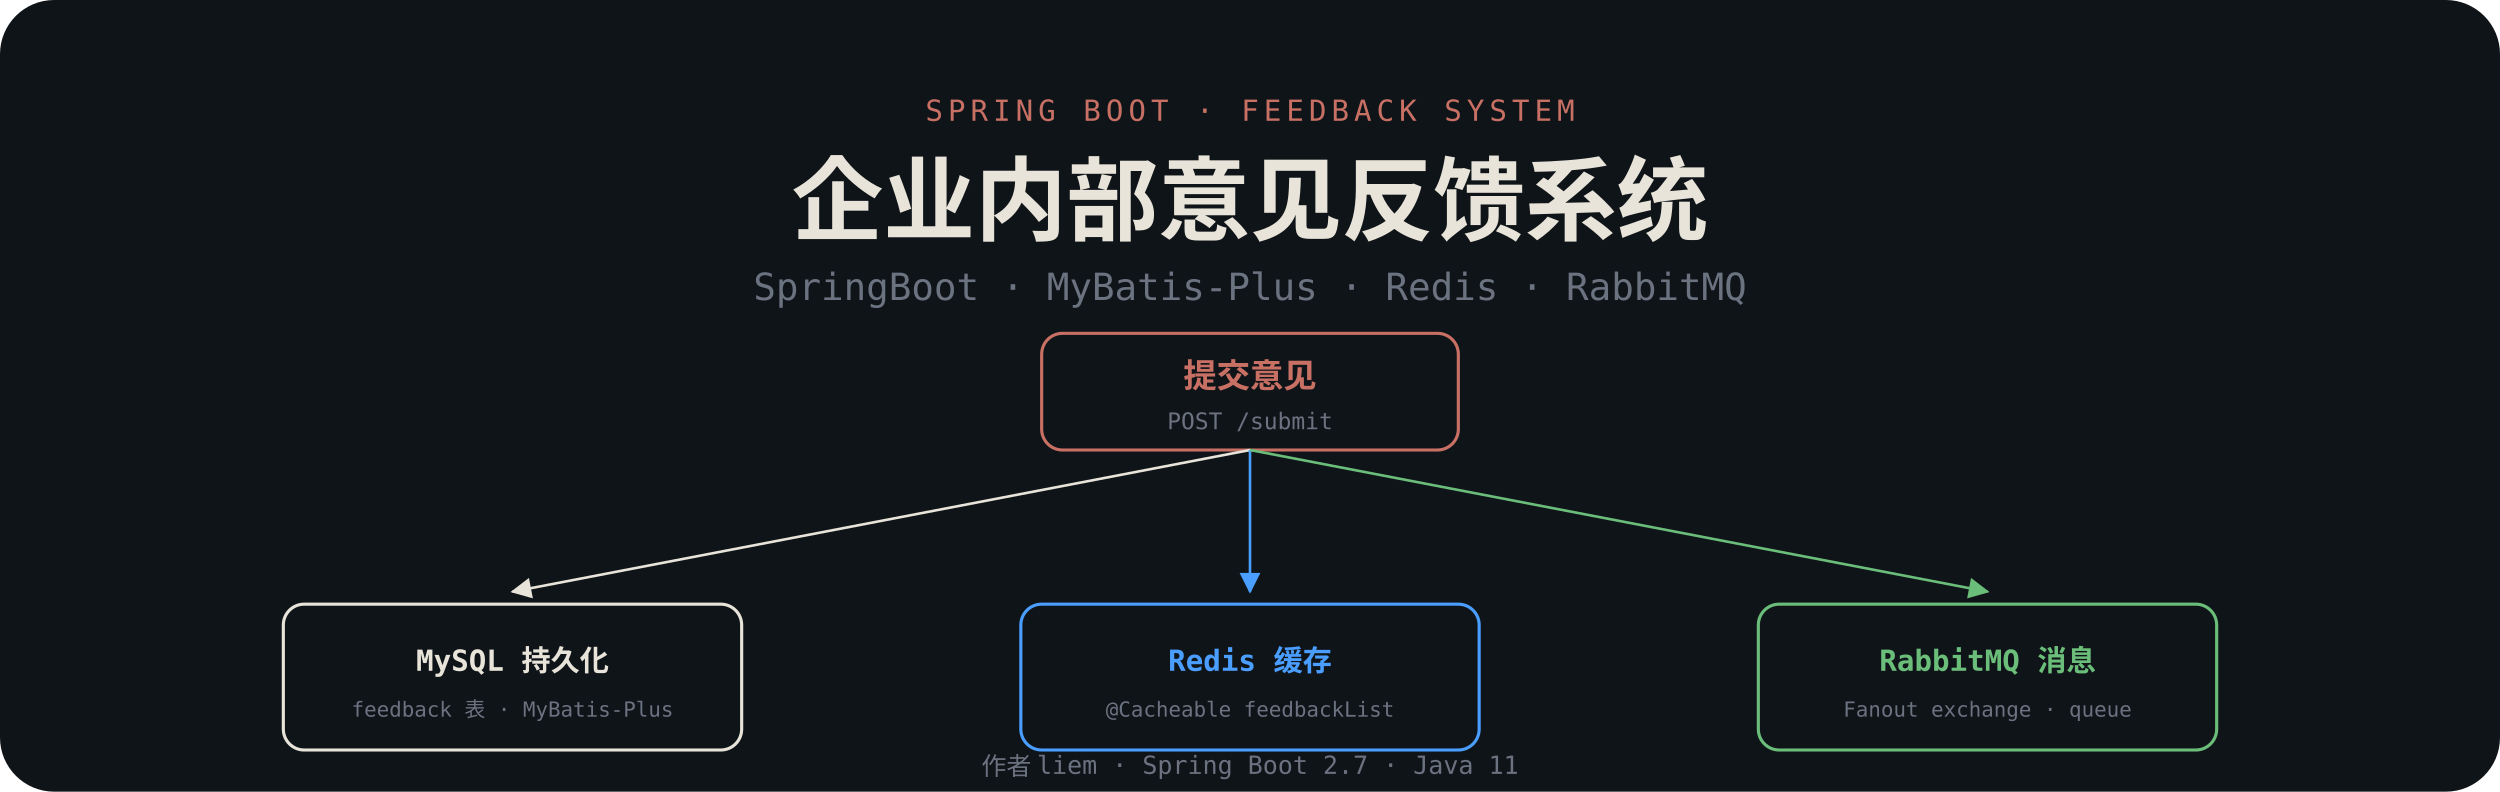
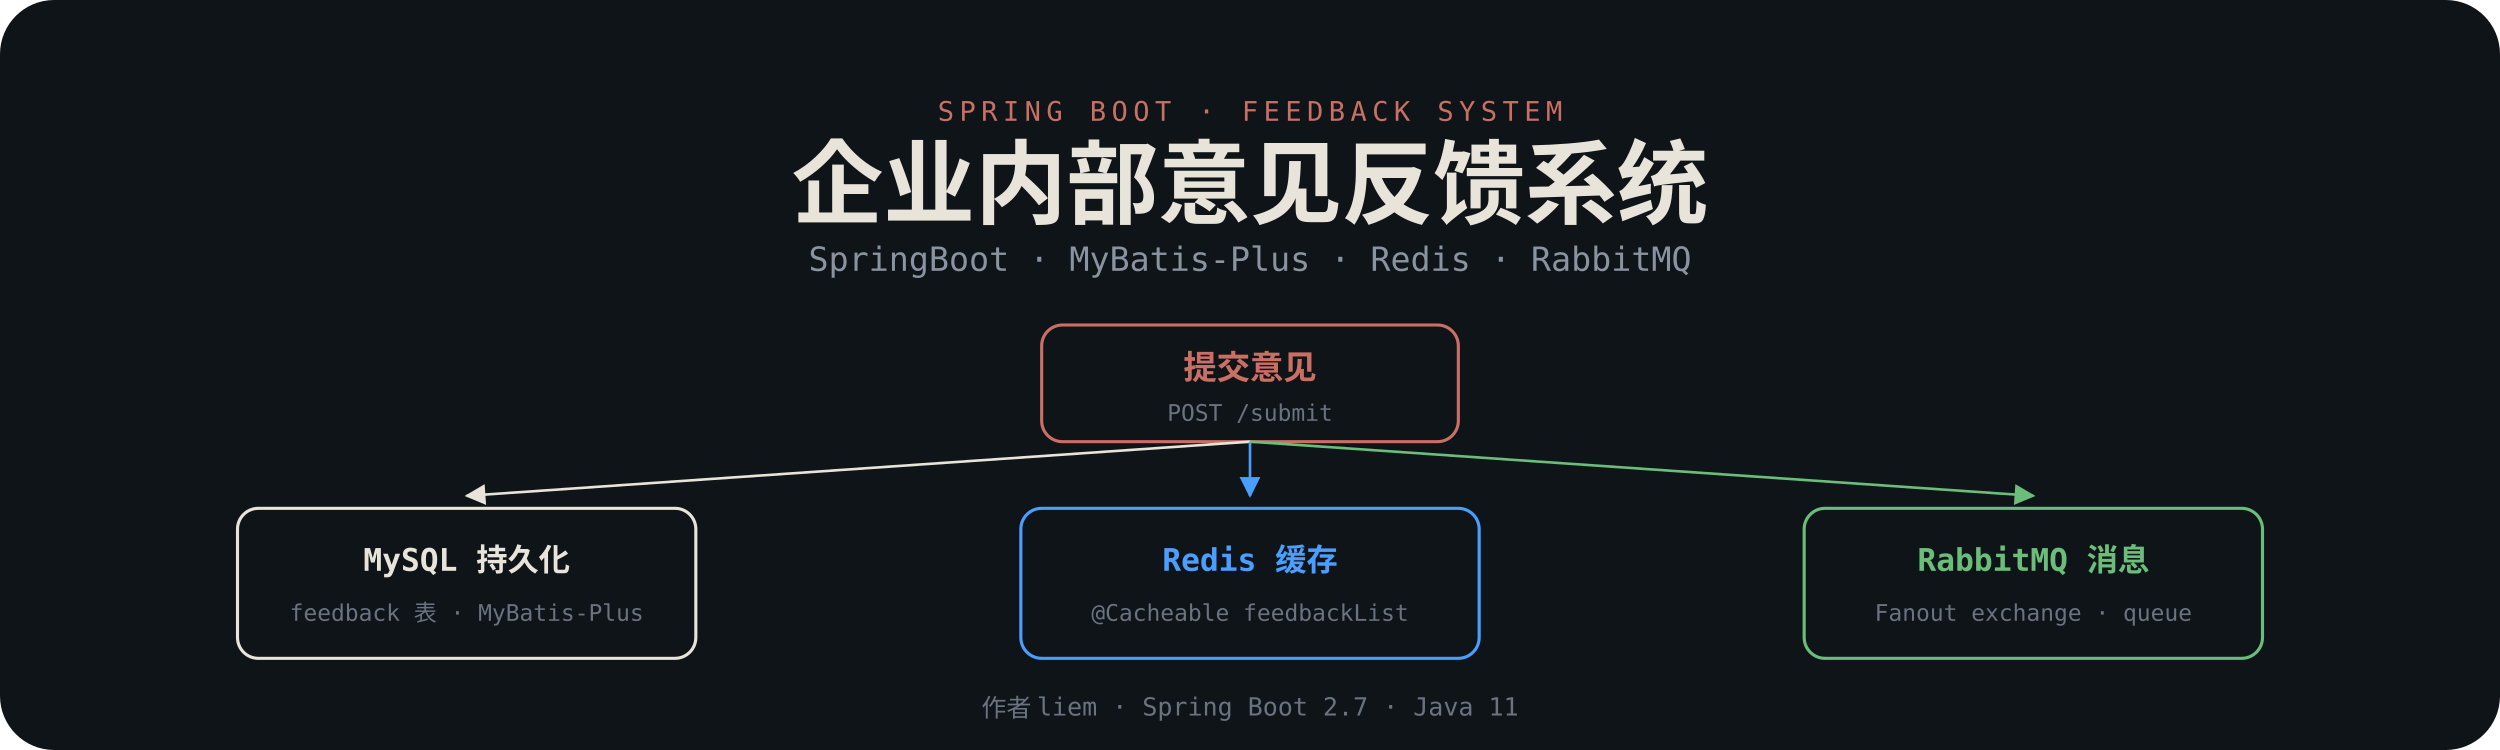
- <svg xmlns="http://www.w3.org/2000/svg" viewBox="0 0 1200 380" width="100%" role="img" aria-labelledby="hero-title hero-desc">
+ <svg xmlns="http://www.w3.org/2000/svg" viewBox="0 0 1200 360" width="100%" role="img" aria-labelledby="hero-title hero-desc">
  <defs>
-     <marker id="hero-arrow-mysql" viewBox="0 0 10 10" refX="9" refY="5" markerWidth="8" markerHeight="8" orient="auto">
+     <marker id="hero-arrow-fg" viewBox="0 0 10 10" refX="9" refY="5" markerWidth="8" markerHeight="8" orient="auto">
      <path d="M0,0 L10,5 L0,10 z" fill="#E8E4D9" />
    </marker>
-     <marker id="hero-arrow-redis" viewBox="0 0 10 10" refX="9" refY="5" markerWidth="8" markerHeight="8" orient="auto">
+     <marker id="hero-arrow-blue" viewBox="0 0 10 10" refX="9" refY="5" markerWidth="8" markerHeight="8" orient="auto">
      <path d="M0,0 L10,5 L0,10 z" fill="#4A9EFF" />
    </marker>
-     <marker id="hero-arrow-rabbit" viewBox="0 0 10 10" refX="9" refY="5" markerWidth="8" markerHeight="8" orient="auto">
+     <marker id="hero-arrow-green" viewBox="0 0 10 10" refX="9" refY="5" markerWidth="8" markerHeight="8" orient="auto">
      <path d="M0,0 L10,5 L0,10 z" fill="#6BBE7A" />
    </marker>
  </defs>
-   <rect width="1200" height="380" rx="26" fill="#0F1419" />
-   <g transform="translate(56 36)">
-     <text x="544" y="22" font-family="ui-monospace, SFMono-Regular, Menlo, Consolas, monospace" font-size="14" fill="#C97064" text-anchor="middle" letter-spacing="2.4">SPRING BOOT · FEEDBACK SYSTEM</text>
-     <text x="544" y="76" font-family="-apple-system, BlinkMacSystemFont, 'Segoe UI', Roboto, sans-serif" font-size="44" font-weight="700" fill="#E8E4D9" text-anchor="middle">企业内部意见反馈系统</text>
-     <text x="544" y="108" font-family="ui-monospace, SFMono-Regular, Menlo, Consolas, monospace" font-size="18" fill="#6B7280" text-anchor="middle">SpringBoot · MyBatis-Plus · Redis · RabbitMQ</text>
+   <rect width="1200" height="360" rx="26" fill="#0F1419" />
+   <g id="hero-title-block">
+     <text x="600" y="58" font-family="ui-monospace, SFMono-Regular, Menlo, Consolas, monospace" font-size="13" fill="#C97064" text-anchor="middle" letter-spacing="2.6">SPRING BOOT · FEEDBACK SYSTEM</text>
+     <text x="600" y="104" font-family="-apple-system, BlinkMacSystemFont, 'Segoe UI', Roboto, sans-serif" font-size="44" font-weight="700" fill="#E8E4D9" text-anchor="middle">企业内部意见反馈系统</text>
+     <text x="600" y="130" font-family="ui-monospace, SFMono-Regular, Menlo, Consolas, monospace" font-size="16" fill="#8A93A0" text-anchor="middle">SpringBoot · MyBatis-Plus · Redis · RabbitMQ</text>
  </g>
-   <g transform="translate(56 160)">
-     <g transform="translate(444 0)">
-       <rect width="200" height="56" rx="10" fill="none" stroke="#C97064" stroke-width="1.5" />
-       <text x="100" y="26" font-family="ui-monospace, SFMono-Regular, Menlo, Consolas, monospace" font-size="16" fill="#C97064" text-anchor="middle" font-weight="600">提交意见</text>
-       <text x="100" y="46" font-family="ui-monospace, SFMono-Regular, Menlo, Consolas, monospace" font-size="11" fill="#6B7280" text-anchor="middle">POST /submit</text>
-     </g>
-     <path d="M 544 56 L 190 124" stroke="#E8E4D9" stroke-width="1.25" fill="none" marker-end="url(#hero-arrow-mysql)" />
-     <path d="M 544 56 L 544 124" stroke="#4A9EFF" stroke-width="1.25" fill="none" marker-end="url(#hero-arrow-redis)" />
-     <path d="M 544 56 L 898 124" stroke="#6BBE7A" stroke-width="1.25" fill="none" marker-end="url(#hero-arrow-rabbit)" />
-     <g transform="translate(80 130)">
-       <rect width="220" height="70" rx="10" fill="none" stroke="#E8E4D9" stroke-width="1.5" />
-       <text x="110" y="32" font-family="ui-monospace, SFMono-Regular, Menlo, Consolas, monospace" font-size="14" fill="#E8E4D9" text-anchor="middle" font-weight="600">MySQL 持久化</text>
-       <text x="110" y="54" font-family="ui-monospace, SFMono-Regular, Menlo, Consolas, monospace" font-size="10" fill="#6B7280" text-anchor="middle">feedback 表 · MyBatis-Plus</text>
-     </g>
-     <g transform="translate(434 130)">
-       <rect width="220" height="70" rx="10" fill="none" stroke="#4A9EFF" stroke-width="1.5" />
-       <text x="110" y="32" font-family="ui-monospace, SFMono-Regular, Menlo, Consolas, monospace" font-size="14" fill="#4A9EFF" text-anchor="middle" font-weight="600">Redis 缓存</text>
-       <text x="110" y="54" font-family="ui-monospace, SFMono-Regular, Menlo, Consolas, monospace" font-size="10" fill="#6B7280" text-anchor="middle">@Cacheable feedbackList</text>
-     </g>
-     <g transform="translate(788 130)">
-       <rect width="220" height="70" rx="10" fill="none" stroke="#6BBE7A" stroke-width="1.5" />
-       <text x="110" y="32" font-family="ui-monospace, SFMono-Regular, Menlo, Consolas, monospace" font-size="14" fill="#6BBE7A" text-anchor="middle" font-weight="600">RabbitMQ 消息</text>
-       <text x="110" y="54" font-family="ui-monospace, SFMono-Regular, Menlo, Consolas, monospace" font-size="10" fill="#6B7280" text-anchor="middle">Fanout exchange · queue</text>
-     </g>
+   <g id="hero-submit-node">
+     <rect x="500" y="156" width="200" height="56" rx="10" fill="none" stroke="#C97064" stroke-width="1.5" />
+     <text x="600" y="182" font-family="ui-monospace, SFMono-Regular, Menlo, Consolas, monospace" font-size="16" fill="#C97064" text-anchor="middle" font-weight="600">提交意见</text>
+     <text x="600" y="202" font-family="ui-monospace, SFMono-Regular, Menlo, Consolas, monospace" font-size="11" fill="#6B7280" text-anchor="middle">POST /submit</text>
  </g>
-   <text x="600" y="372" font-family="ui-monospace, SFMono-Regular, Menlo, Consolas, monospace" font-size="12" fill="#6B7280" text-anchor="middle">作者 liem · Spring Boot 2.7 · Java 11</text>
+   <g id="hero-branches" fill="none" stroke-width="1.25">
+     <path d="M 600 212 L 224 238" stroke="#E8E4D9" marker-end="url(#hero-arrow-fg)" />
+     <path d="M 600 212 L 600 238" stroke="#4A9EFF" marker-end="url(#hero-arrow-blue)" />
+     <path d="M 600 212 L 976 238" stroke="#6BBE7A" marker-end="url(#hero-arrow-green)" />
+   </g>
+   <g id="hero-chain-mysql">
+     <rect x="114" y="244" width="220" height="72" rx="10" fill="none" stroke="#E8E4D9" stroke-width="1.5" />
+     <text x="224" y="274" font-family="ui-monospace, SFMono-Regular, Menlo, Consolas, monospace" font-size="15" fill="#E8E4D9" text-anchor="middle" font-weight="600">MySQL 持久化</text>
+     <text x="224" y="298" font-family="ui-monospace, SFMono-Regular, Menlo, Consolas, monospace" font-size="11" fill="#6B7280" text-anchor="middle">feedback 表 · MyBatis-Plus</text>
+   </g>
+   <g id="hero-chain-redis">
+     <rect x="490" y="244" width="220" height="72" rx="10" fill="none" stroke="#4A9EFF" stroke-width="1.5" />
+     <text x="600" y="274" font-family="ui-monospace, SFMono-Regular, Menlo, Consolas, monospace" font-size="15" fill="#4A9EFF" text-anchor="middle" font-weight="600">Redis 缓存</text>
+     <text x="600" y="298" font-family="ui-monospace, SFMono-Regular, Menlo, Consolas, monospace" font-size="11" fill="#6B7280" text-anchor="middle">@Cacheable feedbackList</text>
+   </g>
+   <g id="hero-chain-rabbit">
+     <rect x="866" y="244" width="220" height="72" rx="10" fill="none" stroke="#6BBE7A" stroke-width="1.5" />
+     <text x="976" y="274" font-family="ui-monospace, SFMono-Regular, Menlo, Consolas, monospace" font-size="15" fill="#6BBE7A" text-anchor="middle" font-weight="600">RabbitMQ 消息</text>
+     <text x="976" y="298" font-family="ui-monospace, SFMono-Regular, Menlo, Consolas, monospace" font-size="11" fill="#6B7280" text-anchor="middle">Fanout exchange · queue</text>
+   </g>
+   <text x="600" y="344" font-family="ui-monospace, SFMono-Regular, Menlo, Consolas, monospace" font-size="12" fill="#6B7280" text-anchor="middle">作者 liem · Spring Boot 2.7 · Java 11</text>
</svg>
